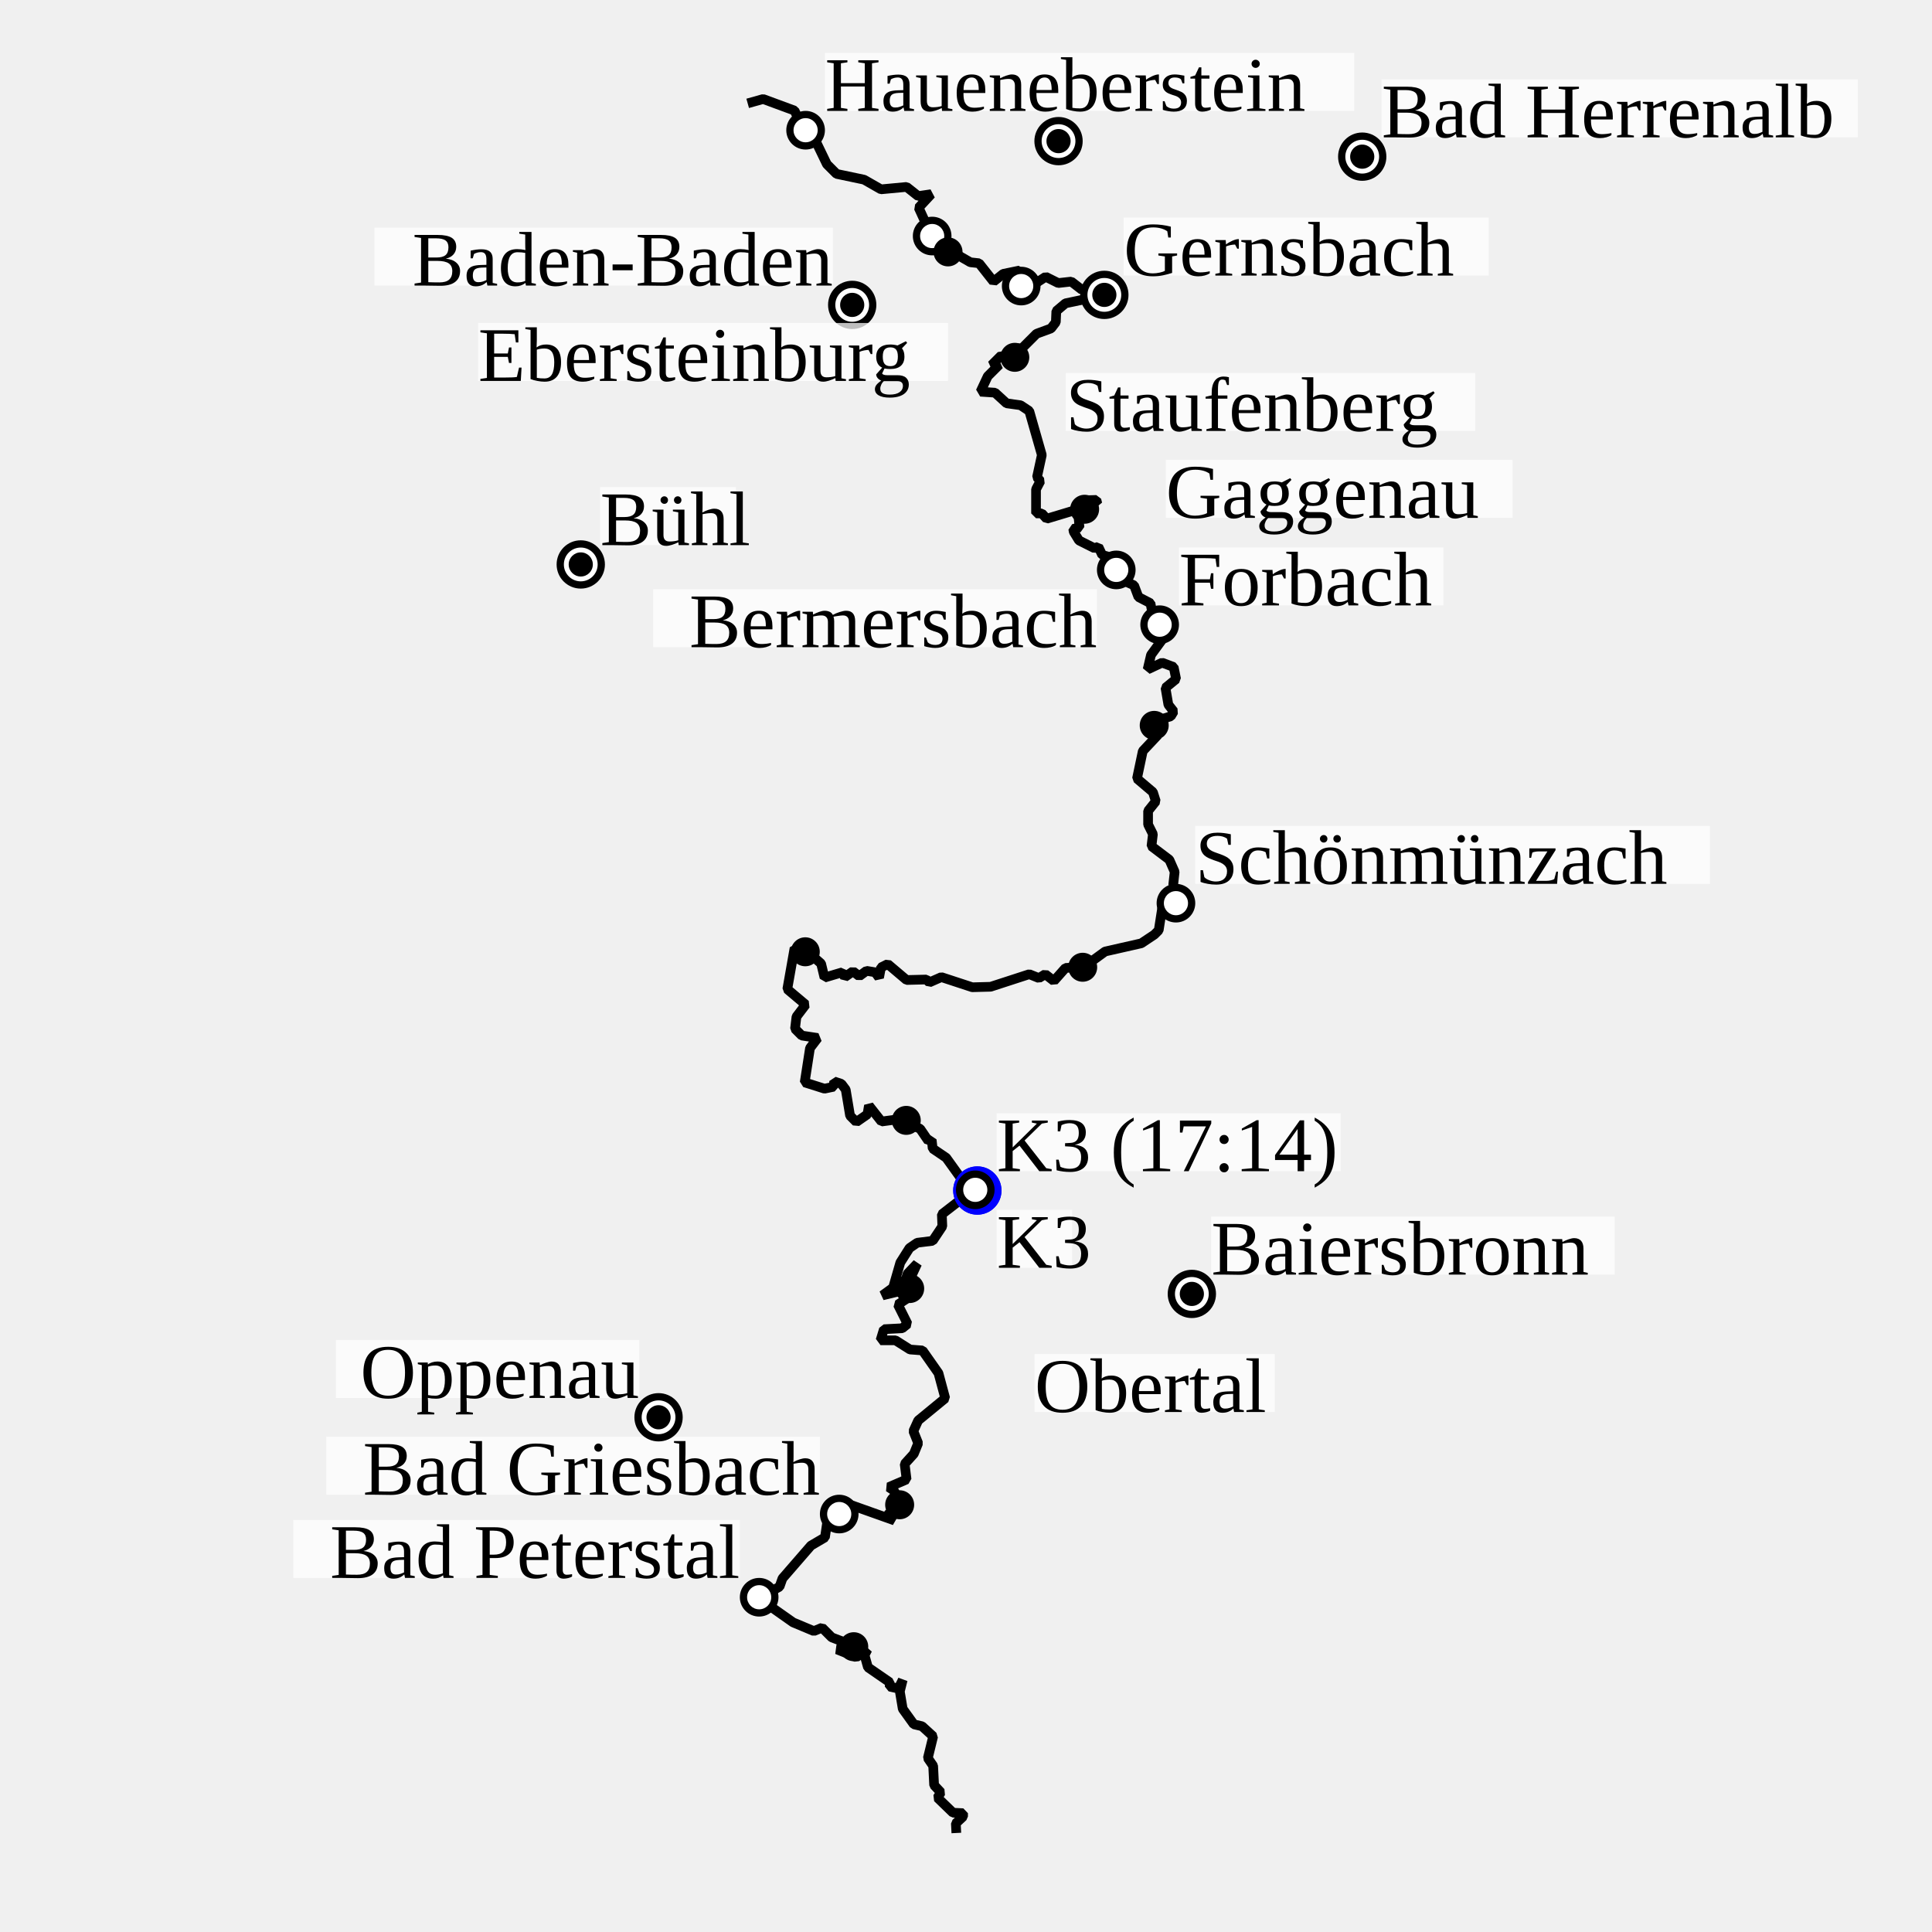
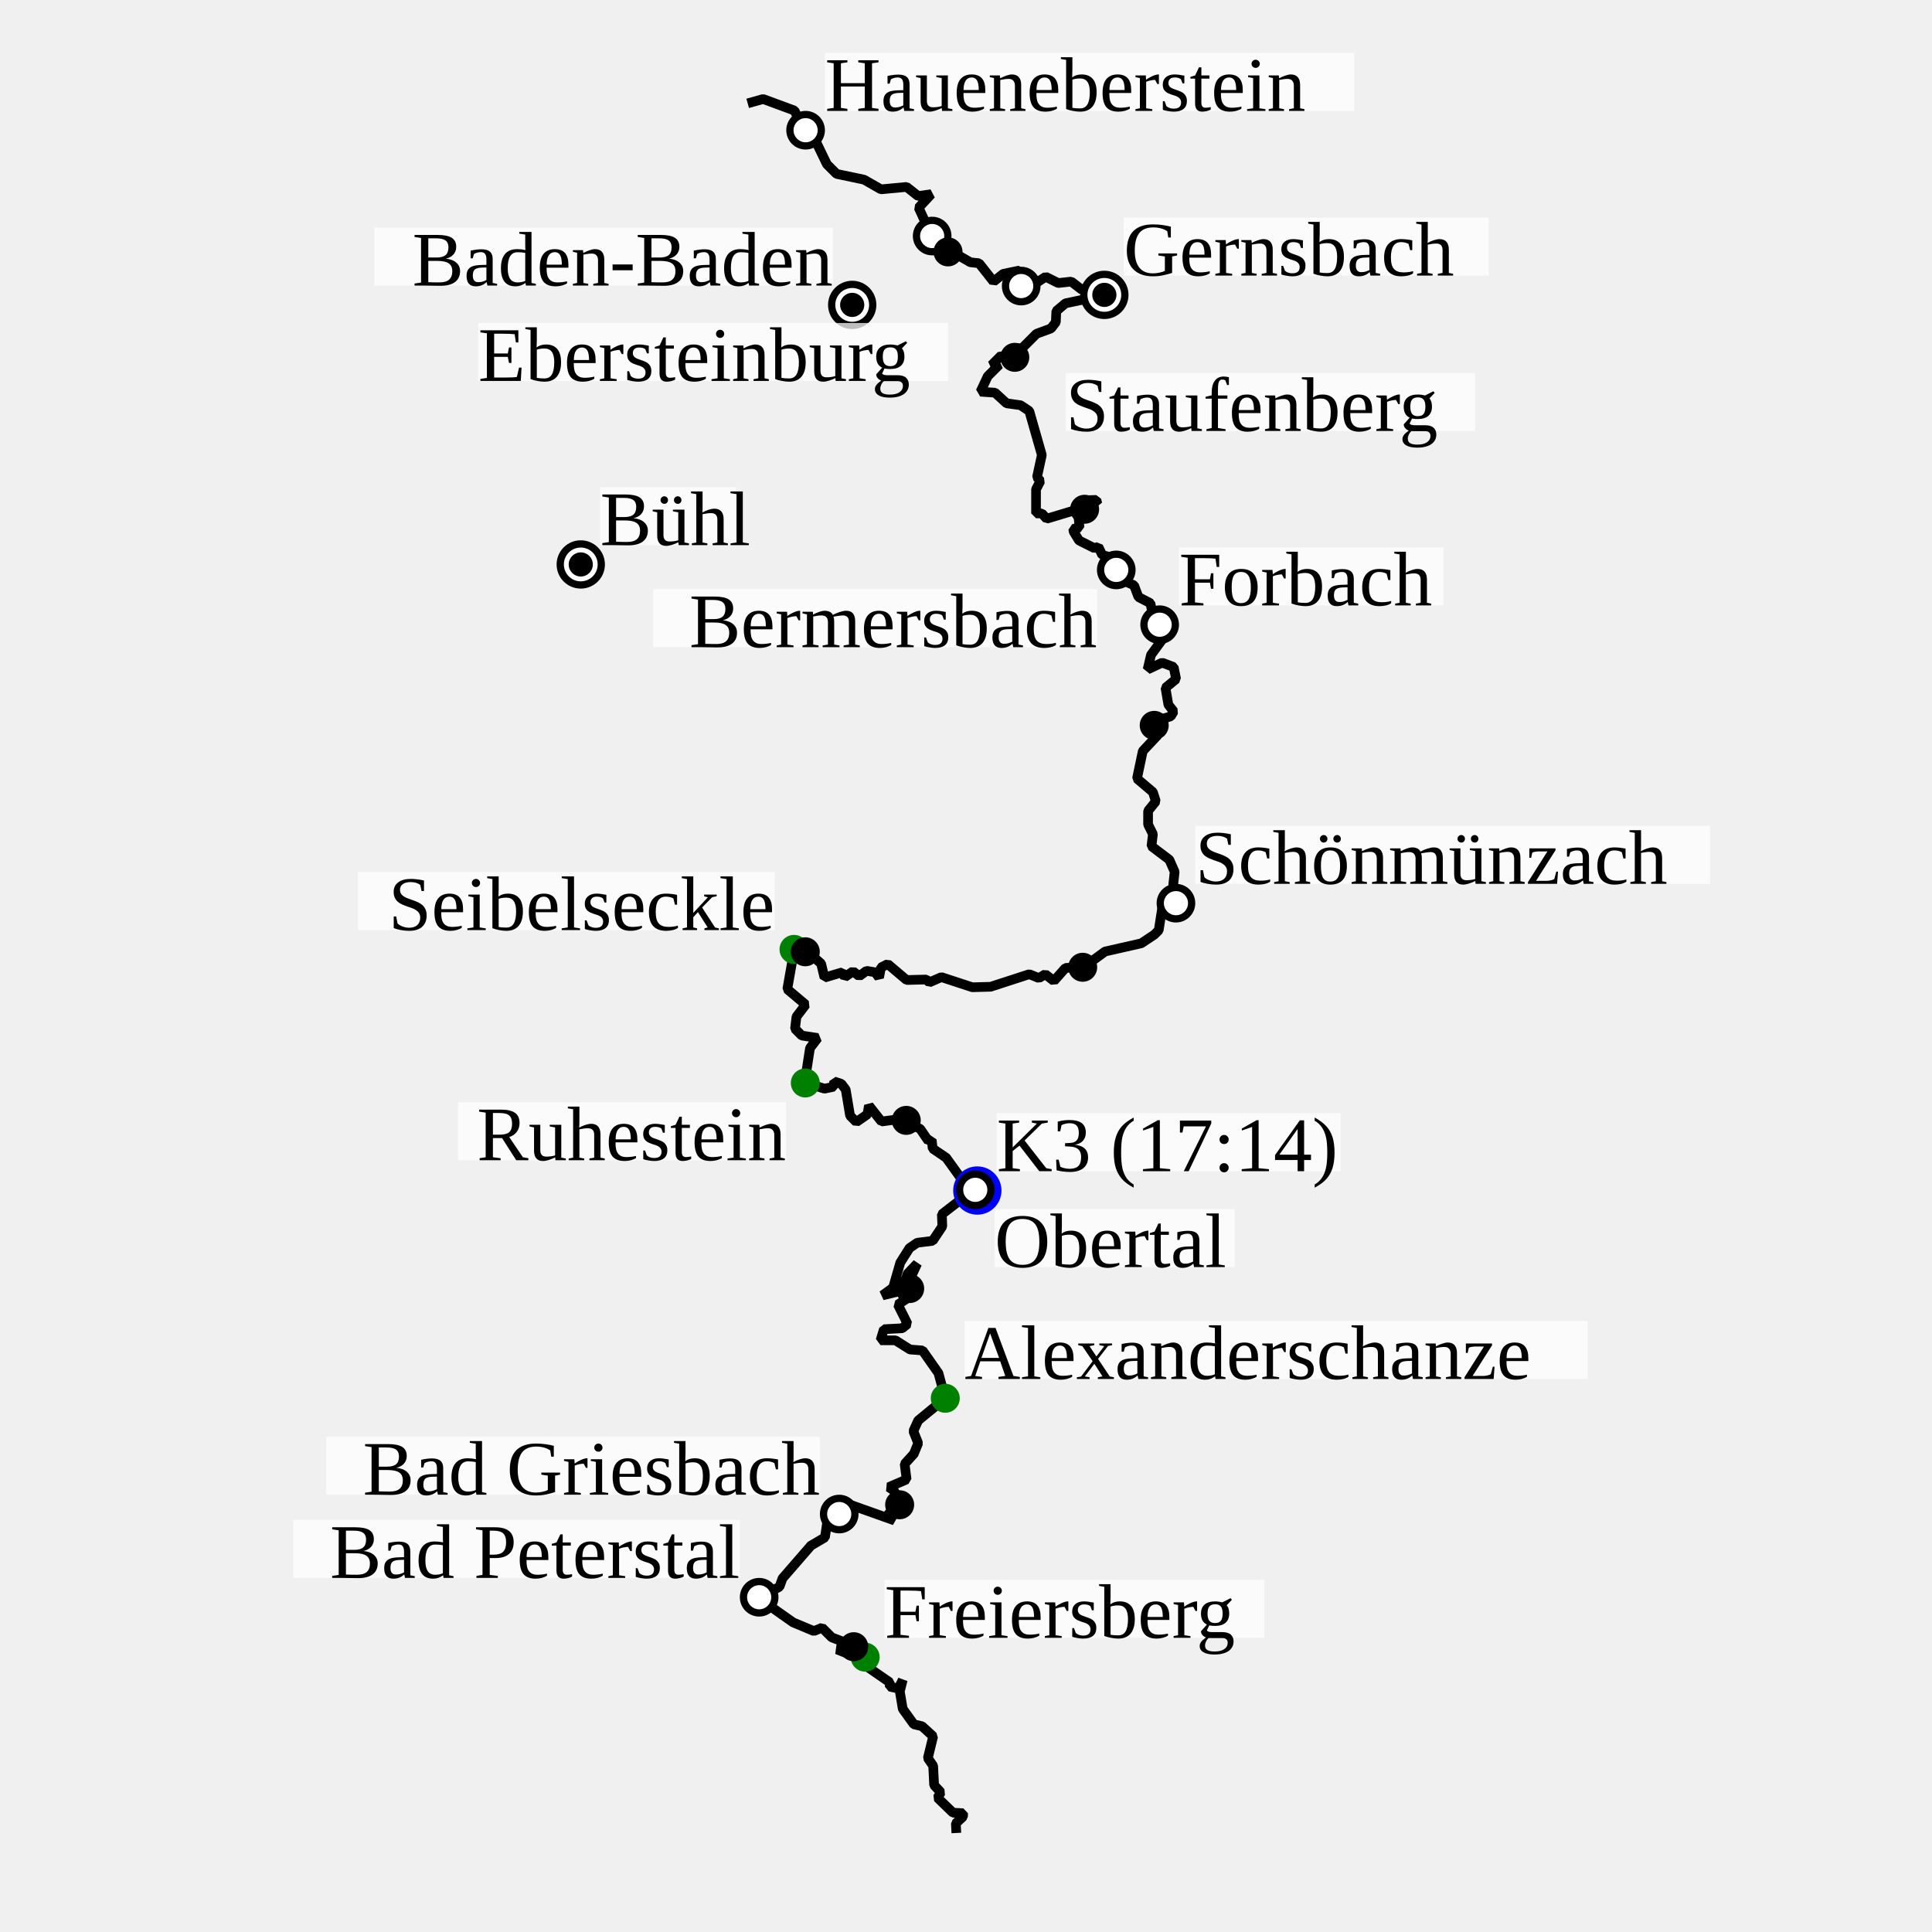
<svg xmlns="http://www.w3.org/2000/svg" height="400" viewBox="(0, 0, 400, 400)" width="400">
  <path d="M198.0,379.5 L197.9,377.5 L199.4,376.1 L199.4,375.4 L197.3,375.3 L194.1,372.2 L194.8,371.1 L193.4,369.6 L193.2,365.6 L192.1,364.0 L193.2,359.5 L190.9,357.4 L189.2,357.0 L186.9,353.8 L186.3,350.2 L186.9,347.8 L186.0,349.6 L184.2,349.2 L184.2,348.3 L179.7,345.2 L179.0,342.7 L179.6,341.5 L177.3,343.1 L173.3,341.5 L176.7,341.1 L177.4,339.5 L175.6,340.3 L172.2,339.0 L170.2,337.0 L168.5,337.7 L164.2,335.9 L159.8,332.8 L158.4,330.2 L161.4,328.5 L162.0,326.8 L167.9,320.0 L170.8,318.3 L171.4,314.2 L174.7,313.5 L176.2,311.6 L185.2,314.8 L183.8,313.6 L186.3,311.3 L184.9,310.5 L185.5,310.5 L185.2,308.7 L184.0,307.9 L187.7,306.3 L187.3,303.1 L189.2,301.0 L190.1,298.8 L189.1,296.3 L190.1,294.1 L195.7,289.5 L194.3,284.3 L191.0,279.6 L188.4,279.4 L185.4,277.5 L182.3,277.5 L183.0,275.2 L186.8,275.0 L187.9,274.1 L185.9,270.1 L188.6,268.3 L188.1,265.5 L189.9,261.6 L187.9,263.7 L186.8,267.2 L182.7,268.2 L184.9,266.6 L186.4,261.4 L188.3,258.4 L189.9,257.3 L193.1,256.9 L195.1,253.9 L195.0,251.4 L200.3,247.3 L202.5,246.8 L201.6,245.1 L198.7,243.6 L195.9,239.7 L193.1,237.8 L192.9,236.0 L192.2,236.2 L190.5,233.7 L187.8,232.5 L187.3,230.4 L186.2,231.7 L182.5,232.2 L179.9,228.9 L179.6,230.7 L177.3,232.3 L176.0,231.0 L175.1,225.6 L174.2,224.4 L172.7,223.9 L172.6,225.0 L170.7,225.4 L166.6,224.1 L167.7,217.0 L169.3,214.9 L166.0,214.4 L164.6,213.0 L164.9,210.5 L166.8,208.0 L163.0,204.8 L164.5,196.3 L167.6,197.4 L170.0,199.5 L170.7,202.4 L174.4,201.3 L174.9,202.3 L176.6,201.1 L177.9,202.1 L179.4,201.0 L181.2,201.3 L182.0,202.4 L182.4,200.3 L183.8,199.6 L187.7,202.9 L191.8,202.8 L192.4,203.4 L194.9,202.3 L201.3,204.4 L205.1,204.3 L213.1,201.7 L215.1,202.5 L216.4,201.7 L218.2,203.1 L220.6,200.4 L224.4,200.2 L228.8,197.0 L236.3,195.3 L239.0,193.5 L239.9,192.6 L240.6,188.1 L245.2,187.9 L242.9,183.2 L243.2,180.5 L242.1,178.0 L238.4,175.2 L238.7,172.7 L237.7,170.7 L237.7,167.9 L239.3,165.9 L238.7,164.0 L235.4,161.2 L236.6,155.5 L239.7,152.2 L239.0,150.4 L239.5,149.2 L242.4,148.3 L243.0,147.3 L241.9,145.9 L241.3,142.4 L243.5,140.6 L243.0,138.1 L240.6,137.2 L237.6,138.6 L238.3,135.6 L241.3,131.5 L240.9,127.8 L238.6,127.1 L238.2,124.9 L235.7,123.6 L234.8,121.2 L232.4,120.1 L230.5,117.6 L230.0,115.4 L228.2,114.9 L227.4,113.2 L226.6,113.5 L223.4,111.9 L222.3,110.1 L222.2,109.5 L223.5,109.2 L223.3,107.1 L224.5,106.6 L224.3,104.8 L225.9,103.7 L227.2,104.3 L227.0,103.5 L223.9,103.6 L223.0,105.5 L216.7,107.4 L215.7,106.3 L214.5,106.3 L214.5,101.3 L215.4,99.6 L214.7,98.8 L215.7,94.2 L213.1,85.1 L211.3,83.9 L208.4,83.5 L206.0,81.3 L203.0,81.1 L204.5,77.9 L206.9,75.5 L205.3,75.6 L207.3,73.6 L209.3,74.6 L210.4,73.5 L210.1,72.1 L211.6,72.1 L214.6,69.1 L217.6,68.0 L218.6,66.7 L218.7,64.4 L220.6,62.8 L228.2,61.2 L227.5,58.7 L228.2,61.2 L227.7,61.5 L226.4,59.6 L224.0,60.0 L221.8,58.3 L219.1,58.6 L216.5,57.3 L214.5,58.6 L213.8,57.7 L211.4,57.1 L211.1,56.0 L207.7,56.7 L205.7,58.3 L202.7,54.5 L200.9,54.3 L196.9,52.0 L194.5,52.4 L190.2,43.0 L192.8,40.2 L190.1,40.6 L187.7,38.7 L182.4,39.2 L178.9,37.2 L173.2,36.0 L171.2,34.0 L168.4,28.2 L167.0,26.5 L166.2,26.6 L164.5,22.9 L158.0,20.5 L154.8,21.4" fill="transparent" id="track" stroke="black" stroke-linejoin="miter" stroke-miterlimit="1" stroke-width="2" />
  <g>
    <g>
      <circle cx="202.346" cy="246.486" fill="Blue" id="10/wp/circle" r="5" />
    </g>
    <g transform="translate(202.346 246.4864)">
      <rect fill="white" fill-opacity="0.75" height="12" id="label-bg" width="71.221" x="4" y="-16" />
      <text font-size="16.0" id="10/wp/text" text-anchor="start" x="4.000" y="-4.000">
K3 (17:14)
</text>
    </g>
    <g>
-       <circle cx="202.346" cy="246.486" fill="Blue" id="11/wp/circle" r="5" />
-     </g>
-     <g transform="translate(202.346 246.4864)">
-       <rect fill="white" fill-opacity="0.75" height="12" id="label-bg" width="15.611" x="4" y="4" />
-       <text font-size="16.0" id="11/wp/text" text-anchor="start" x="4.000" y="16.000">
- K3
- </text>
-     </g>
-     <g>
-       <circle cx="176.44" cy="63.126" fill="Black" id="12/wp/circle" r="5" />
-       <circle cx="176.44" cy="63.126" fill="white" id="12/wp/circle-little-white" r="3.5" />
-       <circle cx="176.44" cy="63.126" fill="black" id="12/wp/circle-little-white" r="2.5" />
+       <circle cx="176.44" cy="63.126" fill="Black" id="11/wp/circle" r="5" />
+       <circle cx="176.44" cy="63.126" fill="white" id="11/wp/circle-little-white" r="3.5" />
+       <circle cx="176.44" cy="63.126" fill="black" id="11/wp/circle-little-white" r="2.5" />
    </g>
    <g transform="translate(176.4398 63.12631)">
      <rect fill="white" fill-opacity="0.75" height="12" id="label-bg" width="94.905" x="-98.905" y="-16" />
-       <text font-size="16.0" id="12/wp/text" text-anchor="end" x="-4.000" y="-4.000">
+       <text font-size="16.0" id="11/wp/text" text-anchor="end" x="-4.000" y="-4.000">
Baden-Baden
</text>
    </g>
    <g>
-       <circle cx="228.644" cy="61.052" fill="Black" id="13/wp/circle" r="5" />
-       <circle cx="228.644" cy="61.052" fill="white" id="13/wp/circle-little-white" r="3.5" />
-       <circle cx="228.644" cy="61.052" fill="black" id="13/wp/circle-little-white" r="2.5" />
+       <circle cx="228.644" cy="61.052" fill="Black" id="12/wp/circle" r="5" />
+       <circle cx="228.644" cy="61.052" fill="white" id="12/wp/circle-little-white" r="3.5" />
+       <circle cx="228.644" cy="61.052" fill="black" id="12/wp/circle-little-white" r="2.5" />
    </g>
    <g transform="translate(228.6438 61.05195)">
      <rect fill="white" fill-opacity="0.75" height="12" id="label-bg" width="75.579" x="4" y="-16" />
-       <text font-size="16.0" id="13/wp/text" text-anchor="start" x="4.000" y="-4.000">
+       <text font-size="16.0" id="12/wp/text" text-anchor="start" x="4.000" y="-4.000">
Gernsbach
</text>
    </g>
    <g>
-       <circle cx="240.092" cy="129.34" fill="Black" id="14/wp/circle" r="4" />
-       <circle cx="240.092" cy="129.34" fill="white" id="14/wp/circle-little-white" r="2.5" />
+       <circle cx="240.092" cy="129.34" fill="Black" id="13/wp/circle" r="4" />
+       <circle cx="240.092" cy="129.34" fill="white" id="13/wp/circle-little-white" r="2.5" />
    </g>
    <g transform="translate(240.0924 129.3399)">
      <rect fill="white" fill-opacity="0.75" height="12" id="label-bg" width="54.737" x="4" y="-16" />
-       <text font-size="16.0" id="14/wp/text" text-anchor="start" x="4.000" y="-4.000">
+       <text font-size="16.0" id="13/wp/text" text-anchor="start" x="4.000" y="-4.000">
Forbach
</text>
    </g>
    <g>
-       <circle cx="157.177" cy="330.692" fill="Black" id="15/wp/circle" r="4" />
-       <circle cx="157.177" cy="330.692" fill="white" id="15/wp/circle-little-white" r="2.5" />
+       <circle cx="157.177" cy="330.692" fill="Black" id="14/wp/circle" r="4" />
+       <circle cx="157.177" cy="330.692" fill="white" id="14/wp/circle-little-white" r="2.5" />
    </g>
    <g transform="translate(157.1768 330.6915)">
      <rect fill="white" fill-opacity="0.75" height="12" id="label-bg" width="92.442" x="-96.442" y="-16" />
-       <text font-size="16.0" id="15/wp/text" text-anchor="end" x="-4.000" y="-4.000">
+       <text font-size="16.0" id="14/wp/text" text-anchor="end" x="-4.000" y="-4.000">
Bad Peterstal
</text>
    </g>
    <g>
-       <circle cx="173.751" cy="313.467" fill="Black" id="16/wp/circle" r="4" />
-       <circle cx="173.751" cy="313.467" fill="white" id="16/wp/circle-little-white" r="2.5" />
+       <circle cx="173.751" cy="313.467" fill="Black" id="15/wp/circle" r="4" />
+       <circle cx="173.751" cy="313.467" fill="white" id="15/wp/circle-little-white" r="2.5" />
    </g>
    <g transform="translate(173.7508 313.4665)">
      <rect fill="white" fill-opacity="0.75" height="12" id="label-bg" width="102.2" x="-106.2" y="-16" />
-       <text font-size="16.0" id="16/wp/text" text-anchor="end" x="-4.000" y="-4.000">
+       <text font-size="16.0" id="15/wp/text" text-anchor="end" x="-4.000" y="-4.000">
Bad Griesbach
</text>
    </g>
    <g>
-       <circle cx="166.792" cy="26.961" fill="Black" id="17/wp/circle" r="4" />
-       <circle cx="166.792" cy="26.961" fill="white" id="17/wp/circle-little-white" r="2.5" />
+       <circle cx="166.792" cy="26.961" fill="Black" id="16/wp/circle" r="4" />
+       <circle cx="166.792" cy="26.961" fill="white" id="16/wp/circle-little-white" r="2.5" />
    </g>
    <g transform="translate(166.7916 26.96132)">
      <rect fill="white" fill-opacity="0.75" height="12" id="label-bg" width="109.589" x="4" y="-16" />
-       <text font-size="16.0" id="17/wp/text" text-anchor="start" x="4.000" y="-4.000">
+       <text font-size="16.0" id="16/wp/text" text-anchor="start" x="4.000" y="-4.000">
Haueneberstein
</text>
    </g>
    <g>
-       <circle cx="201.92" cy="246.341" fill="Black" id="18/wp/circle" r="4" />
-       <circle cx="201.92" cy="246.341" fill="white" id="18/wp/circle-little-white" r="2.5" />
+       <circle cx="201.92" cy="246.341" fill="Black" id="17/wp/circle" r="4" />
+       <circle cx="201.92" cy="246.341" fill="white" id="17/wp/circle-little-white" r="2.5" />
    </g>
    <g transform="translate(201.9203 246.3411)">
-       <rect fill="white" fill-opacity="0.75" height="12" id="label-bg" width="49.716" x="12.284" y="34" />
-       <text font-size="16.0" id="18/wp/text" text-anchor="start" x="12.284" y="46.000">
+       <rect fill="white" fill-opacity="0.75" height="12" id="label-bg" width="49.716" x="4" y="4" />
+       <text font-size="16.0" id="17/wp/text" text-anchor="start" x="4.000" y="16.000">
Obertal
</text>
    </g>
    <g>
-       <circle cx="231.11" cy="117.995" fill="Black" id="19/wp/circle" r="4" />
-       <circle cx="231.11" cy="117.995" fill="white" id="19/wp/circle-little-white" r="2.5" />
+       <circle cx="231.11" cy="117.995" fill="Black" id="18/wp/circle" r="4" />
+       <circle cx="231.11" cy="117.995" fill="white" id="18/wp/circle-little-white" r="2.5" />
    </g>
    <g transform="translate(231.1096 117.9951)">
      <rect fill="white" fill-opacity="0.75" height="12" id="label-bg" width="91.874" x="-95.874" y="4" />
-       <text font-size="16.0" id="19/wp/text" text-anchor="end" x="-4.000" y="16.000">
+       <text font-size="16.0" id="18/wp/text" text-anchor="end" x="-4.000" y="16.000">
Bermersbach
</text>
    </g>
    <g>
-       <circle cx="192.995" cy="48.87" fill="Black" id="20/wp/circle" r="4" />
-       <circle cx="192.995" cy="48.87" fill="white" id="20/wp/circle-little-white" r="2.5" />
+       <circle cx="192.995" cy="48.87" fill="Black" id="19/wp/circle" r="4" />
+       <circle cx="192.995" cy="48.87" fill="white" id="19/wp/circle-little-white" r="2.5" />
    </g>
    <g transform="translate(192.9947 48.87014)">
      <rect fill="white" fill-opacity="0.75" height="12" id="label-bg" width="97.274" x="-94" y="18" />
-       <text font-size="16.0" id="20/wp/text" text-anchor="start" x="-94.000" y="30.000">
+       <text font-size="16.0" id="19/wp/text" text-anchor="start" x="-94.000" y="30.000">
Ebersteinburg
</text>
    </g>
    <g>
-       <circle cx="211.428" cy="59.226" fill="Black" id="21/wp/circle" r="4" />
-       <circle cx="211.428" cy="59.226" fill="white" id="21/wp/circle-little-white" r="2.5" />
+       <circle cx="211.428" cy="59.226" fill="Black" id="20/wp/circle" r="4" />
+       <circle cx="211.428" cy="59.226" fill="white" id="20/wp/circle-little-white" r="2.5" />
    </g>
    <g transform="translate(211.4276 59.22567)">
      <rect fill="white" fill-opacity="0.75" height="12" id="label-bg" width="84.768" x="9.232" y="18" />
-       <text font-size="16.0" id="21/wp/text" text-anchor="start" x="9.232" y="30.000">
+       <text font-size="16.0" id="20/wp/text" text-anchor="start" x="9.232" y="30.000">
Staufenberg
</text>
    </g>
    <g>
-       <circle cx="243.466" cy="186.992" fill="Black" id="22/wp/circle" r="4" />
-       <circle cx="243.466" cy="186.992" fill="white" id="22/wp/circle-little-white" r="2.5" />
+       <circle cx="243.466" cy="186.992" fill="Black" id="21/wp/circle" r="4" />
+       <circle cx="243.466" cy="186.992" fill="white" id="21/wp/circle-little-white" r="2.5" />
    </g>
    <g transform="translate(243.466 186.992)">
      <rect fill="white" fill-opacity="0.75" height="12" id="label-bg" width="106.558" x="4" y="-16" />
+       <text font-size="16.0" id="21/wp/text" text-anchor="start" x="4.000" y="-4.000">
+ Schönmünzach
+ </text>
+     </g>
+     <g>
+       <circle cx="195.709" cy="289.5" fill="Green" id="22/wp/circle" r="3" />
+     </g>
+     <g transform="translate(195.7092 289.4997)">
+       <rect fill="white" fill-opacity="0.75" height="12" id="label-bg" width="129.011" x="4" y="-16" />
      <text font-size="16.0" id="22/wp/text" text-anchor="start" x="4.000" y="-4.000">
- Schönmünzach
- </text>
-     </g>
-     <g>
-       <circle cx="219.158" cy="29.218" fill="Black" id="23/wp/circle" r="5" />
-       <circle cx="219.158" cy="29.218" fill="white" id="23/wp/circle-little-white" r="3.5" />
-       <circle cx="219.158" cy="29.218" fill="black" id="23/wp/circle-little-white" r="2.5" />
-     </g>
-     <g transform="translate(219.1584 29.21821)">
-       <rect fill="white" fill-opacity="0.75" height="12" id="label-bg" width="71.789" x="22.211" y="66" />
-       <text font-size="16.0" id="23/wp/text" text-anchor="start" x="22.211" y="78.000">
- Gaggenau
- </text>
-     </g>
-     <g>
-       <circle cx="136.346" cy="293.432" fill="Black" id="24/wp/circle" r="5" />
-       <circle cx="136.346" cy="293.432" fill="white" id="24/wp/circle-little-white" r="3.5" />
-       <circle cx="136.346" cy="293.432" fill="black" id="24/wp/circle-little-white" r="2.5" />
-     </g>
-     <g transform="translate(136.3465 293.4321)">
-       <rect fill="white" fill-opacity="0.75" height="12" id="label-bg" width="62.789" x="-66.789" y="-16" />
-       <text font-size="16.0" id="24/wp/text" text-anchor="end" x="-4.000" y="-4.000">
- Oppenau
- </text>
-     </g>
-     <g>
-       <circle cx="246.76" cy="267.891" fill="Black" id="25/wp/circle" r="5" />
-       <circle cx="246.76" cy="267.891" fill="white" id="25/wp/circle-little-white" r="3.5" />
-       <circle cx="246.76" cy="267.891" fill="black" id="25/wp/circle-little-white" r="2.5" />
-     </g>
-     <g transform="translate(246.7599 267.8914)">
-       <rect fill="white" fill-opacity="0.75" height="12" id="label-bg" width="83.537" x="4" y="-16" />
+ Alexanderschanze
+ </text>
+     </g>
+     <g>
+       <circle cx="164.394" cy="196.562" fill="Green" id="23/wp/circle" r="3" />
+     </g>
+     <g transform="translate(164.3936 196.5618)">
+       <rect fill="white" fill-opacity="0.75" height="12" id="label-bg" width="86.284" x="-90.284" y="-16" />
+       <text font-size="16.0" id="23/wp/text" text-anchor="end" x="-4.000" y="-4.000">
+ Seibelseckle
+ </text>
+     </g>
+     <g>
+       <circle cx="166.731" cy="224.218" fill="Green" id="24/wp/circle" r="3" />
+     </g>
+     <g transform="translate(166.7315 224.2182)">
+       <rect fill="white" fill-opacity="0.75" height="12" id="label-bg" width="67.905" x="-71.905" y="4" />
+       <text font-size="16.0" id="24/wp/text" text-anchor="end" x="-4.000" y="16.000">
+ Ruhestein
+ </text>
+     </g>
+     <g>
+       <circle cx="179.125" cy="343.098" fill="Green" id="25/wp/circle" r="3" />
+     </g>
+     <g transform="translate(179.1249 343.0977)">
+       <rect fill="white" fill-opacity="0.75" height="12" id="label-bg" width="78.611" x="4" y="-16" />
      <text font-size="16.0" id="25/wp/text" text-anchor="start" x="4.000" y="-4.000">
- Baiersbronn
- </text>
-     </g>
-     <g>
-       <circle cx="282.035" cy="32.435" fill="Black" id="26/wp/circle" r="5" />
-       <circle cx="282.035" cy="32.435" fill="white" id="26/wp/circle-little-white" r="3.5" />
-       <circle cx="282.035" cy="32.435" fill="black" id="26/wp/circle-little-white" r="2.5" />
-     </g>
-     <g transform="translate(282.0353 32.43458)">
-       <rect fill="white" fill-opacity="0.75" height="12" id="label-bg" width="98.6" x="4" y="-16" />
-       <text font-size="16.0" id="26/wp/text" text-anchor="start" x="4.000" y="-4.000">
- Bad Herrenalb
- </text>
-     </g>
-     <g>
-       <circle cx="120.241" cy="116.863" fill="Black" id="28/wp/circle" r="5" />
-       <circle cx="120.241" cy="116.863" fill="white" id="28/wp/circle-little-white" r="3.5" />
-       <circle cx="120.241" cy="116.863" fill="black" id="28/wp/circle-little-white" r="2.5" />
+ Freiersberg
+ </text>
+     </g>
+     <g>
+       <circle cx="120.241" cy="116.863" fill="Black" id="27/wp/circle" r="5" />
+       <circle cx="120.241" cy="116.863" fill="white" id="27/wp/circle-little-white" r="3.5" />
+       <circle cx="120.241" cy="116.863" fill="black" id="27/wp/circle-little-white" r="2.5" />
    </g>
    <g transform="translate(120.2405 116.863)">
      <rect fill="white" fill-opacity="0.75" height="12" id="label-bg" width="28.116" x="4" y="-16" />
-       <text font-size="16.0" id="28/wp/text" text-anchor="start" x="4.000" y="-4.000">
+       <text font-size="16.0" id="27/wp/text" text-anchor="start" x="4.000" y="-4.000">
Bühl
</text>
    </g>
    <g>
      <circle cx="176.762" cy="340.934" fill="Black" id="0/wp/circle" r="3" />
    </g>
    <g>
      <circle cx="186.265" cy="311.546" fill="Black" id="1/wp/circle" r="3" />
    </g>
    <g>
      <circle cx="188.341" cy="266.78" fill="Black" id="2/wp/circle" r="3" />
    </g>
    <g>
      <circle cx="187.631" cy="231.962" fill="Black" id="3/wp/circle" r="3" />
    </g>
    <g>
      <circle cx="166.726" cy="197.057" fill="Black" id="4/wp/circle" r="3" />
    </g>
    <g>
      <circle cx="224.159" cy="200.261" fill="Black" id="5/wp/circle" r="3" />
    </g>
    <g>
      <circle cx="238.968" cy="150.18" fill="Black" id="6/wp/circle" r="3" />
    </g>
    <g>
      <circle cx="224.558" cy="105.437" fill="Black" id="7/wp/circle" r="3" />
    </g>
    <g>
      <circle cx="210.103" cy="73.979" fill="Black" id="8/wp/circle" r="3" />
    </g>
    <g>
      <circle cx="196.279" cy="52.152" fill="Black" id="9/wp/circle" r="3" />
    </g>
  </g>
</svg>
